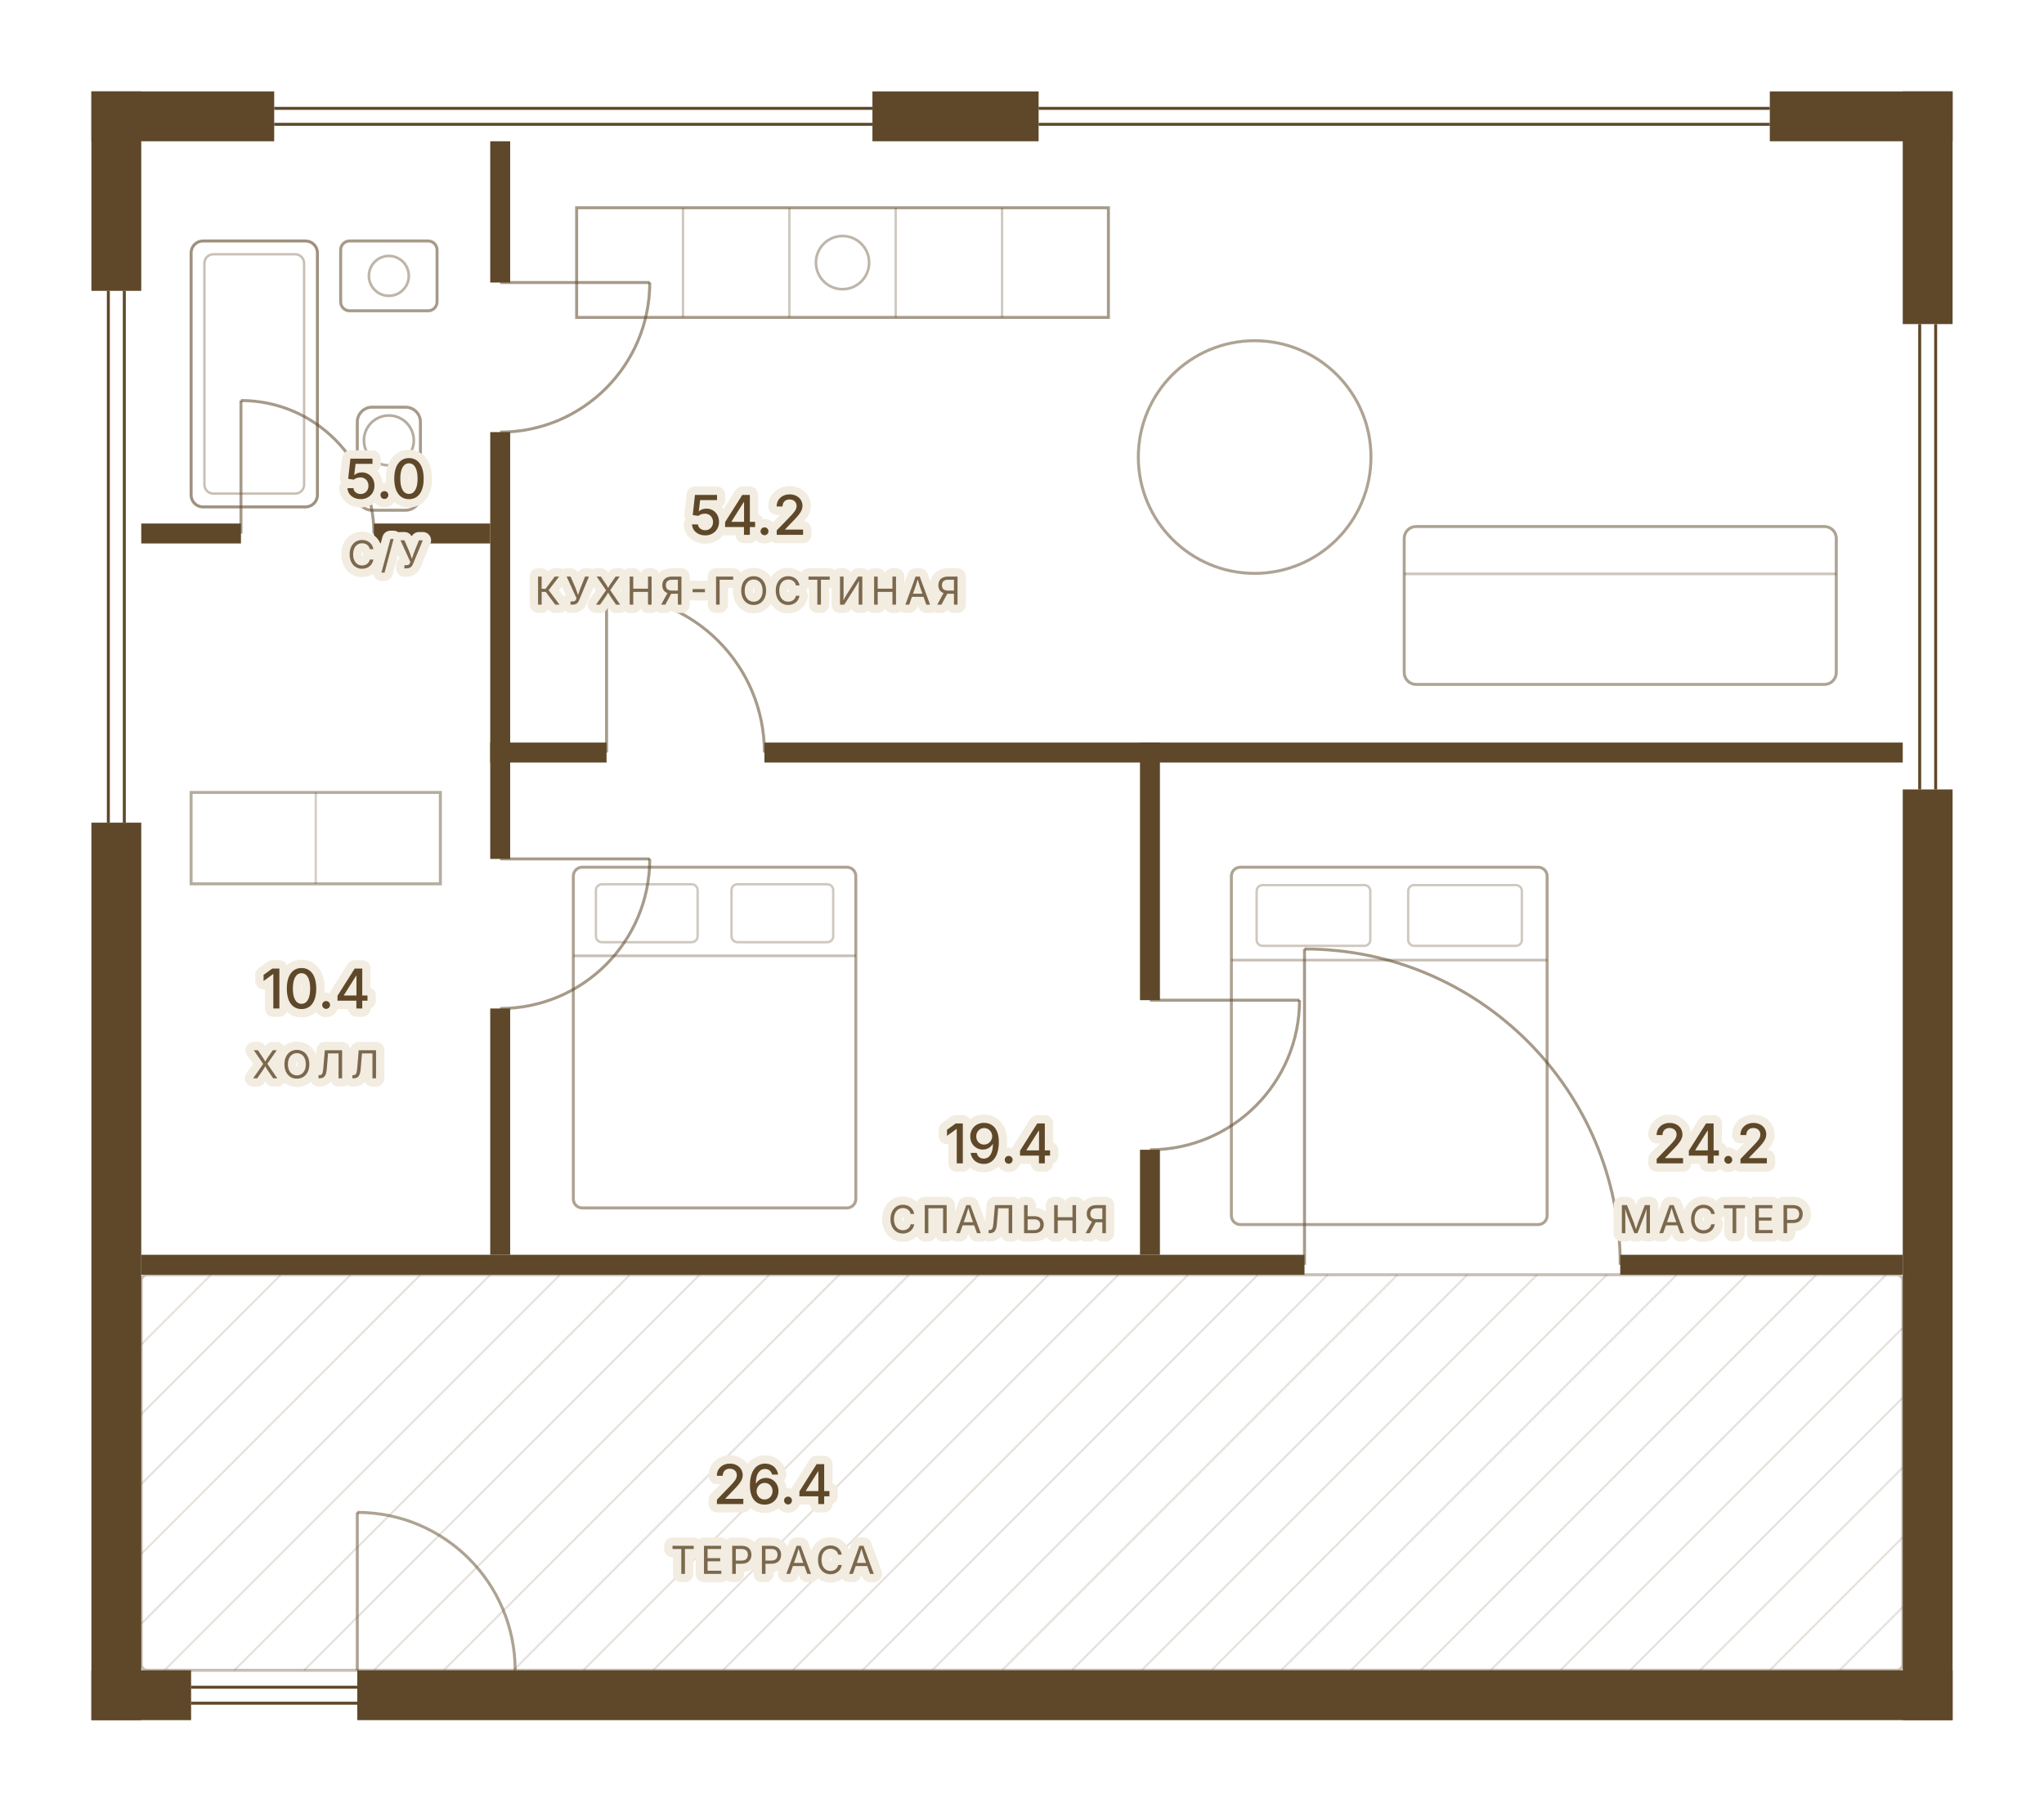
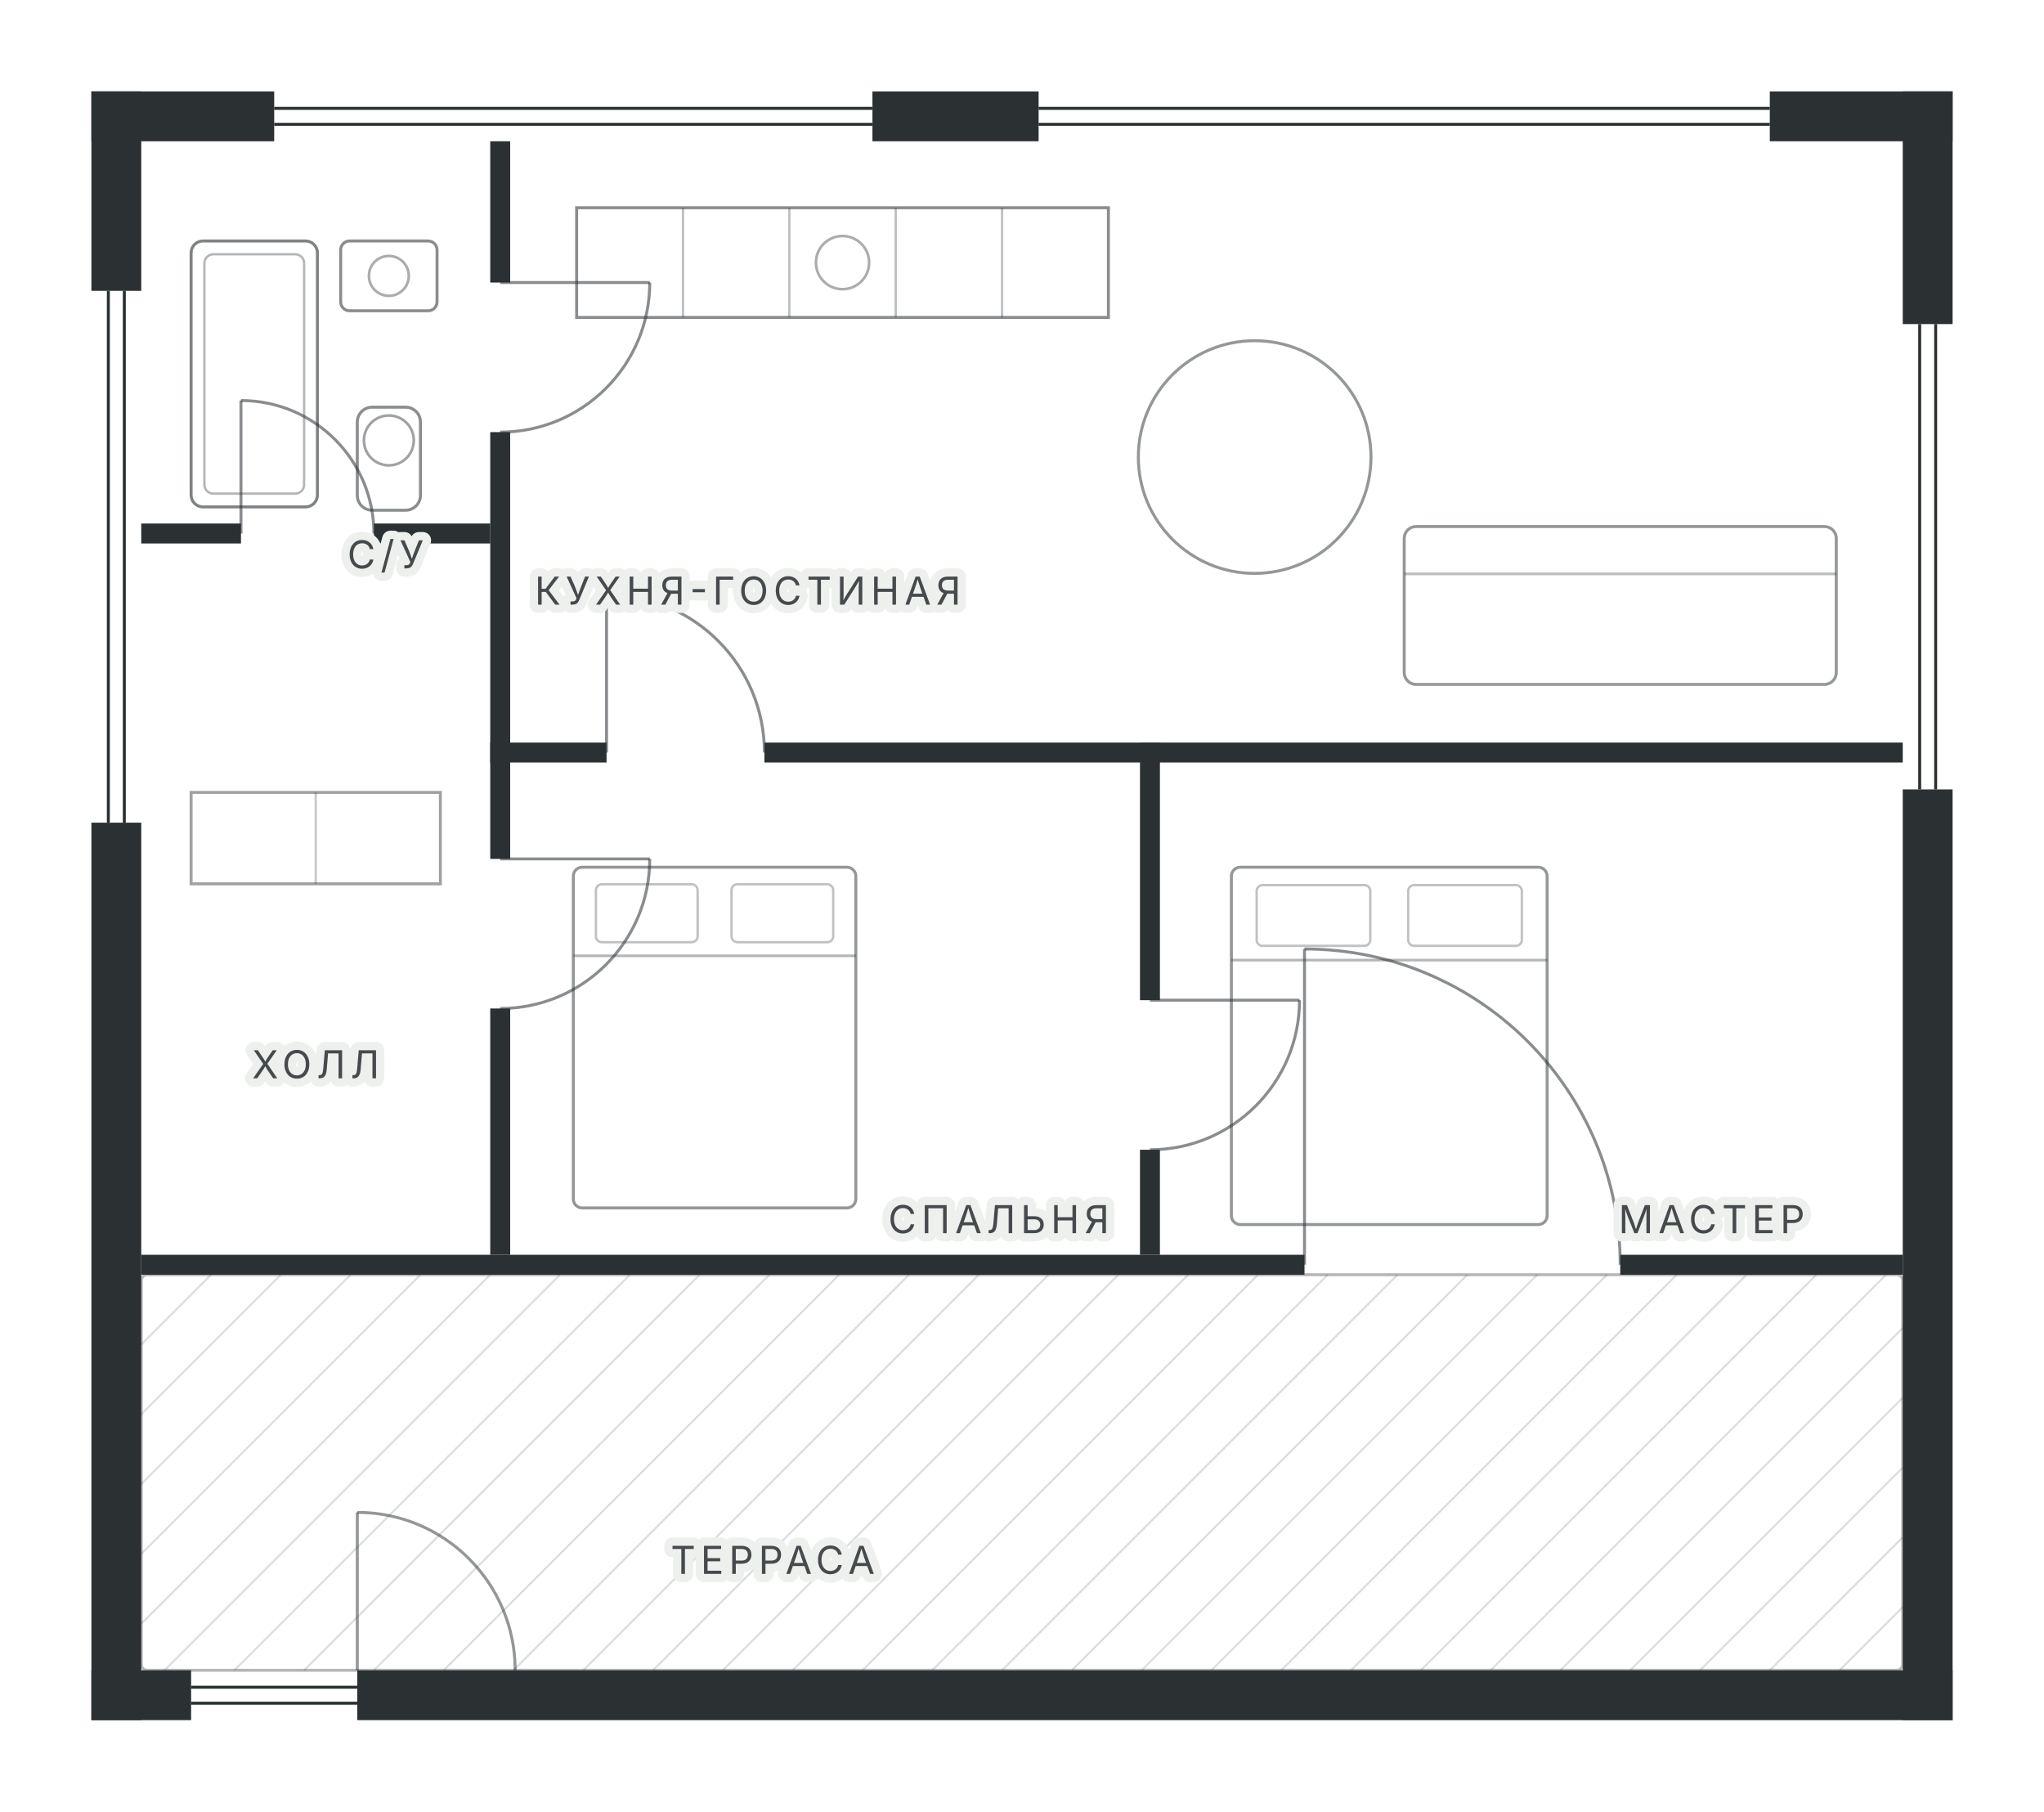
<svg xmlns="http://www.w3.org/2000/svg" viewBox="0 0 688.8 610.4" width="688.8" height="610.4" role="img" aria-label="Планировка">
  <g transform="translate(30.8,30.8)">
-     <rect x="0.0" y="0.0" width="61.6" height="16.8" fill="#5E4829" />
-     <rect x="263.2" y="0.0" width="56.0" height="16.8" fill="#5E4829" />
-     <rect x="565.6" y="0.0" width="61.6" height="16.8" fill="#5E4829" />
-     <rect x="0.0" y="532.0" width="33.6" height="16.8" fill="#5E4829" />
-     <rect x="89.6" y="532.0" width="537.6" height="16.8" fill="#5E4829" />
-     <rect x="0.0" y="0.0" width="16.8" height="67.2" fill="#5E4829" />
-     <rect x="0.0" y="246.4" width="16.8" height="302.4" fill="#5E4829" />
-     <rect x="610.4" y="0.0" width="16.8" height="78.4" fill="#5E4829" />
-     <rect x="610.4" y="235.2" width="16.8" height="313.6" fill="#5E4829" />
-     <line x1="61.6" y1="5.71" x2="263.2" y2="5.71" stroke="#5E4829" stroke-width="1" stroke-opacity="1.0" />
-     <line x1="61.6" y1="11.09" x2="263.2" y2="11.09" stroke="#5E4829" stroke-width="1" stroke-opacity="1.0" />
-     <line x1="319.2" y1="5.71" x2="565.6" y2="5.71" stroke="#5E4829" stroke-width="1" stroke-opacity="1.0" />
-     <line x1="319.2" y1="11.09" x2="565.6" y2="11.09" stroke="#5E4829" stroke-width="1" stroke-opacity="1.0" />
-     <line x1="616.11" y1="78.4" x2="616.11" y2="235.2" stroke="#5E4829" stroke-width="1" stroke-opacity="1.0" />
-     <line x1="621.49" y1="78.4" x2="621.49" y2="235.2" stroke="#5E4829" stroke-width="1" stroke-opacity="1.0" />
-     <line x1="5.71" y1="67.2" x2="5.71" y2="246.4" stroke="#5E4829" stroke-width="1" stroke-opacity="1.0" />
-     <line x1="11.09" y1="67.2" x2="11.09" y2="246.4" stroke="#5E4829" stroke-width="1" stroke-opacity="1.0" />
-     <line x1="33.6" y1="537.71" x2="89.6" y2="537.71" stroke="#5E4829" stroke-width="1" stroke-opacity="1.0" />
-     <line x1="33.6" y1="543.09" x2="89.6" y2="543.09" stroke="#5E4829" stroke-width="1" stroke-opacity="1.0" />
-     <rect x="134.4" y="16.8" width="6.72" height="47.6" fill="#5E4829" />
-     <rect x="134.4" y="114.8" width="6.72" height="143.81" fill="#5E4829" />
-     <rect x="134.4" y="309.01" width="6.72" height="82.99" fill="#5E4829" />
-     <path d="M188.16,64.4 A50.4,50.4 0 0 1 137.76,114.8" fill="none" stroke="#5E4829" stroke-width="1" stroke-opacity="0.55" />
-     <line x1="137.76" y1="64.4" x2="188.16" y2="64.4" stroke="#5E4829" stroke-width="1" stroke-opacity="0.55" />
-     <path d="M188.16,258.61 A50.4,50.4 0 0 1 137.76,309.01" fill="none" stroke="#5E4829" stroke-width="1" stroke-opacity="0.55" />
-     <line x1="137.76" y1="258.61" x2="188.16" y2="258.61" stroke="#5E4829" stroke-width="1" stroke-opacity="0.55" />
-     <rect x="134.4" y="219.41" width="39.2" height="6.72" fill="#5E4829" />
-     <rect x="226.8" y="219.41" width="383.6" height="6.72" fill="#5E4829" />
-     <path d="M173.6,169.57 A53.2,53.2 0 0 1 226.8,222.77" fill="none" stroke="#5E4829" stroke-width="1" stroke-opacity="0.55" />
-     <line x1="173.6" y1="222.77" x2="173.6" y2="169.57" stroke="#5E4829" stroke-width="1" stroke-opacity="0.55" />
-     <rect x="16.8" y="145.6" width="33.6" height="6.72" fill="#5E4829" />
-     <rect x="95.2" y="145.6" width="39.2" height="6.72" fill="#5E4829" />
-     <path d="M50.4,104.16 A44.8,44.8 0 0 1 95.2,148.96" fill="none" stroke="#5E4829" stroke-width="1" stroke-opacity="0.55" />
-     <line x1="50.4" y1="148.96" x2="50.4" y2="104.16" stroke="#5E4829" stroke-width="1" stroke-opacity="0.55" />
-     <rect x="16.8" y="392.0" width="392.0" height="6.72" fill="#5E4829" />
-     <rect x="515.2" y="392.0" width="95.2" height="6.72" fill="#5E4829" />
-     <path d="M408.8,288.96 A106.4,106.4 0 0 1 515.2,395.36" fill="none" stroke="#5E4829" stroke-width="1" stroke-opacity="0.55" />
-     <line x1="408.8" y1="395.36" x2="408.8" y2="288.96" stroke="#5E4829" stroke-width="1" stroke-opacity="0.55" />
-     <rect x="353.36" y="219.41" width="6.72" height="86.8" fill="#5E4829" />
-     <rect x="353.36" y="356.61" width="6.72" height="35.39" fill="#5E4829" />
-     <path d="M407.12,306.21 A50.4,50.4 0 0 1 356.72,356.61" fill="none" stroke="#5E4829" stroke-width="1" stroke-opacity="0.55" />
-     <line x1="356.72" y1="306.21" x2="407.12" y2="306.21" stroke="#5E4829" stroke-width="1" stroke-opacity="0.55" />
-     <path d="M89.6,478.8 A53.2,53.2 0 0 1 142.8,532.0" fill="none" stroke="#5E4829" stroke-width="1" stroke-opacity="0.5" />
-     <line x1="89.6" y1="532.0" x2="89.6" y2="478.8" stroke="#5E4829" stroke-width="1" stroke-opacity="0.5" />
-     <rect x="163.52" y="39.2" width="179.2" height="36.96" rx="0" fill="none" stroke="#5E4829" stroke-width="1" stroke-opacity="0.55" />
-     <line x1="199.36" y1="39.2" x2="199.36" y2="76.16" stroke="#5E4829" stroke-width="0.8" stroke-opacity="0.3" />
-     <line x1="235.2" y1="39.2" x2="235.2" y2="76.16" stroke="#5E4829" stroke-width="0.8" stroke-opacity="0.3" />
-     <line x1="271.04" y1="39.2" x2="271.04" y2="76.16" stroke="#5E4829" stroke-width="0.8" stroke-opacity="0.3" />
-     <line x1="306.88" y1="39.2" x2="306.88" y2="76.16" stroke="#5E4829" stroke-width="0.8" stroke-opacity="0.3" />
-     <circle cx="253.12" cy="57.68" r="8.96" fill="none" stroke="#5E4829" stroke-width="0.9" stroke-opacity="0.4" />
-     <circle cx="392.0" cy="123.2" r="39.2" fill="none" stroke="#5E4829" stroke-width="1" stroke-opacity="0.5" />
-     <rect x="442.4" y="146.61" width="145.6" height="53.2" rx="4" fill="none" stroke="#5E4829" stroke-width="1" stroke-opacity="0.5" />
-     <line x1="442.4" y1="162.57" x2="588.0" y2="162.57" stroke="#5E4829" stroke-width="0.9" stroke-opacity="0.32" />
-     <rect x="162.4" y="261.41" width="95.2" height="114.8" rx="3" fill="none" stroke="#5E4829" stroke-width="1" stroke-opacity="0.5" />
-     <line x1="162.4" y1="291.26" x2="257.6" y2="291.26" stroke="#5E4829" stroke-width="0.9" stroke-opacity="0.35" />
-     <rect x="170.02" y="267.15" width="34.27" height="19.52" rx="2" fill="none" stroke="#5E4829" stroke-width="0.8" stroke-opacity="0.3" />
-     <rect x="215.71" y="267.15" width="34.27" height="19.52" rx="2" fill="none" stroke="#5E4829" stroke-width="0.8" stroke-opacity="0.3" />
-     <rect x="384.16" y="261.41" width="106.4" height="120.4" rx="3" fill="none" stroke="#5E4829" stroke-width="1" stroke-opacity="0.5" />
-     <line x1="384.16" y1="292.71" x2="490.56" y2="292.71" stroke="#5E4829" stroke-width="0.9" stroke-opacity="0.35" />
-     <rect x="392.67" y="267.43" width="38.3" height="20.47" rx="2" fill="none" stroke="#5E4829" stroke-width="0.8" stroke-opacity="0.3" />
-     <rect x="443.74" y="267.43" width="38.3" height="20.47" rx="2" fill="none" stroke="#5E4829" stroke-width="0.8" stroke-opacity="0.3" />
-     <rect x="33.6" y="50.4" width="42.56" height="89.6" rx="4" fill="none" stroke="#5E4829" stroke-width="1" stroke-opacity="0.6" />
-     <rect x="38.08" y="54.88" width="33.6" height="80.64" rx="3" fill="none" stroke="#5E4829" stroke-width="0.8" stroke-opacity="0.35" />
-     <rect x="89.6" y="106.4" width="21.28" height="34.72" rx="5" fill="none" stroke="#5E4829" stroke-width="1" stroke-opacity="0.55" />
-     <circle cx="100.24" cy="117.6" r="8.4" fill="none" stroke="#5E4829" stroke-width="0.9" stroke-opacity="0.45" />
-     <rect x="84.0" y="50.4" width="32.48" height="23.52" rx="3" fill="none" stroke="#5E4829" stroke-width="1" stroke-opacity="0.55" />
-     <circle cx="100.24" cy="62.16" r="6.72" fill="none" stroke="#5E4829" stroke-width="0.9" stroke-opacity="0.4" />
-     <rect x="33.6" y="236.21" width="84.0" height="30.8" rx="0" fill="none" stroke="#5E4829" stroke-width="1" stroke-opacity="0.45" />
-     <line x1="75.6" y1="236.21" x2="75.6" y2="267.01" stroke="#5E4829" stroke-width="0.8" stroke-opacity="0.26" />
-     <rect x="16.8" y="398.72" width="593.6" height="133.28" rx="2" fill="none" stroke="#5E4829" stroke-width="1" stroke-opacity="0.35" />
-     <line x1="16.8" y1="398.72" x2="16.8" y2="398.72" stroke="#5E4829" stroke-width="0.7" stroke-opacity="0.16" />
-     <line x1="40.32" y1="398.72" x2="16.8" y2="422.24" stroke="#5E4829" stroke-width="0.7" stroke-opacity="0.16" />
-     <line x1="63.84" y1="398.72" x2="16.8" y2="445.76" stroke="#5E4829" stroke-width="0.7" stroke-opacity="0.16" />
-     <line x1="87.36" y1="398.72" x2="16.8" y2="469.28" stroke="#5E4829" stroke-width="0.7" stroke-opacity="0.16" />
-     <line x1="110.88" y1="398.72" x2="16.8" y2="492.8" stroke="#5E4829" stroke-width="0.7" stroke-opacity="0.16" />
-     <line x1="134.4" y1="398.72" x2="16.8" y2="516.32" stroke="#5E4829" stroke-width="0.7" stroke-opacity="0.16" />
-     <line x1="157.92" y1="398.72" x2="24.64" y2="532.0" stroke="#5E4829" stroke-width="0.7" stroke-opacity="0.16" />
-     <line x1="181.44" y1="398.72" x2="48.16" y2="532.0" stroke="#5E4829" stroke-width="0.7" stroke-opacity="0.16" />
-     <line x1="204.96" y1="398.72" x2="71.68" y2="532.0" stroke="#5E4829" stroke-width="0.7" stroke-opacity="0.16" />
-     <line x1="228.48" y1="398.72" x2="95.2" y2="532.0" stroke="#5E4829" stroke-width="0.7" stroke-opacity="0.16" />
-     <line x1="252.0" y1="398.72" x2="118.72" y2="532.0" stroke="#5E4829" stroke-width="0.7" stroke-opacity="0.16" />
-     <line x1="275.52" y1="398.72" x2="142.24" y2="532.0" stroke="#5E4829" stroke-width="0.7" stroke-opacity="0.16" />
-     <line x1="299.04" y1="398.72" x2="165.76" y2="532.0" stroke="#5E4829" stroke-width="0.7" stroke-opacity="0.16" />
-     <line x1="322.56" y1="398.72" x2="189.28" y2="532.0" stroke="#5E4829" stroke-width="0.7" stroke-opacity="0.16" />
-     <line x1="346.08" y1="398.72" x2="212.8" y2="532.0" stroke="#5E4829" stroke-width="0.7" stroke-opacity="0.16" />
-     <line x1="369.6" y1="398.72" x2="236.32" y2="532.0" stroke="#5E4829" stroke-width="0.7" stroke-opacity="0.16" />
-     <line x1="393.12" y1="398.72" x2="259.84" y2="532.0" stroke="#5E4829" stroke-width="0.7" stroke-opacity="0.16" />
-     <line x1="416.64" y1="398.72" x2="283.36" y2="532.0" stroke="#5E4829" stroke-width="0.7" stroke-opacity="0.16" />
-     <line x1="440.16" y1="398.72" x2="306.88" y2="532.0" stroke="#5E4829" stroke-width="0.7" stroke-opacity="0.16" />
-     <line x1="463.68" y1="398.72" x2="330.4" y2="532.0" stroke="#5E4829" stroke-width="0.7" stroke-opacity="0.16" />
-     <line x1="487.2" y1="398.72" x2="353.92" y2="532.0" stroke="#5E4829" stroke-width="0.7" stroke-opacity="0.16" />
-     <line x1="510.72" y1="398.72" x2="377.44" y2="532.0" stroke="#5E4829" stroke-width="0.7" stroke-opacity="0.16" />
-     <line x1="534.24" y1="398.72" x2="400.96" y2="532.0" stroke="#5E4829" stroke-width="0.7" stroke-opacity="0.16" />
-     <line x1="557.76" y1="398.72" x2="424.48" y2="532.0" stroke="#5E4829" stroke-width="0.7" stroke-opacity="0.16" />
-     <line x1="581.28" y1="398.72" x2="448.0" y2="532.0" stroke="#5E4829" stroke-width="0.7" stroke-opacity="0.16" />
-     <line x1="604.8" y1="398.72" x2="471.52" y2="532.0" stroke="#5E4829" stroke-width="0.7" stroke-opacity="0.16" />
-     <line x1="610.4" y1="416.64" x2="495.04" y2="532.0" stroke="#5E4829" stroke-width="0.7" stroke-opacity="0.16" />
-     <line x1="610.4" y1="440.16" x2="518.56" y2="532.0" stroke="#5E4829" stroke-width="0.7" stroke-opacity="0.16" />
-     <line x1="610.4" y1="463.68" x2="542.08" y2="532.0" stroke="#5E4829" stroke-width="0.7" stroke-opacity="0.16" />
-     <line x1="610.4" y1="487.2" x2="565.6" y2="532.0" stroke="#5E4829" stroke-width="0.7" stroke-opacity="0.16" />
-     <line x1="610.4" y1="510.72" x2="589.12" y2="532.0" stroke="#5E4829" stroke-width="0.7" stroke-opacity="0.16" />
-     <text x="221.2" y="149.41" text-anchor="middle" stroke="#F2ECE1" stroke-width="5.6" paint-order="stroke" stroke-linejoin="round" font-family="Manrope,Inter,sans-serif" font-size="18.5" font-weight="500" fill="#5E4829" fill-opacity="1">54.2</text>
-     <text x="221.2" y="172.93" text-anchor="middle" stroke="#F2ECE1" stroke-width="5.6" paint-order="stroke" stroke-linejoin="round" font-family="Manrope,Inter,sans-serif" font-size="13" letter-spacing="1.7" fill="#5E4829" fill-opacity=".8">КУХНЯ-ГОСТИНАЯ</text>
-     <text x="305.76" y="361.2" text-anchor="middle" stroke="#F2ECE1" stroke-width="5.6" paint-order="stroke" stroke-linejoin="round" font-family="Manrope,Inter,sans-serif" font-size="18.5" font-weight="500" fill="#5E4829" fill-opacity="1">19.4</text>
-     <text x="305.76" y="384.72" text-anchor="middle" stroke="#F2ECE1" stroke-width="5.6" paint-order="stroke" stroke-linejoin="round" font-family="Manrope,Inter,sans-serif" font-size="13" letter-spacing="1.7" fill="#5E4829" fill-opacity=".8">СПАЛЬНЯ</text>
-     <text x="546.0" y="361.2" text-anchor="middle" stroke="#F2ECE1" stroke-width="5.6" paint-order="stroke" stroke-linejoin="round" font-family="Manrope,Inter,sans-serif" font-size="18.5" font-weight="500" fill="#5E4829" fill-opacity="1">24.2</text>
-     <text x="546.0" y="384.72" text-anchor="middle" stroke="#F2ECE1" stroke-width="5.6" paint-order="stroke" stroke-linejoin="round" font-family="Manrope,Inter,sans-serif" font-size="13" letter-spacing="1.7" fill="#5E4829" fill-opacity=".8">МАСТЕР</text>
-     <text x="99.12" y="137.2" text-anchor="middle" stroke="#F2ECE1" stroke-width="5.6" paint-order="stroke" stroke-linejoin="round" font-family="Manrope,Inter,sans-serif" font-size="18.5" font-weight="500" fill="#5E4829" fill-opacity="1">5.0</text>
-     <text x="99.12" y="160.72" text-anchor="middle" stroke="#F2ECE1" stroke-width="5.6" paint-order="stroke" stroke-linejoin="round" font-family="Manrope,Inter,sans-serif" font-size="13" letter-spacing="1.7" fill="#5E4829" fill-opacity=".8">С/У</text>
-     <text x="75.6" y="309.01" text-anchor="middle" stroke="#F2ECE1" stroke-width="5.6" paint-order="stroke" stroke-linejoin="round" font-family="Manrope,Inter,sans-serif" font-size="18.5" font-weight="500" fill="#5E4829" fill-opacity="1">10.4</text>
-     <text x="75.6" y="332.53" text-anchor="middle" stroke="#F2ECE1" stroke-width="5.6" paint-order="stroke" stroke-linejoin="round" font-family="Manrope,Inter,sans-serif" font-size="13" letter-spacing="1.7" fill="#5E4829" fill-opacity=".8">ХОЛЛ</text>
-     <text x="229.6" y="476.0" text-anchor="middle" stroke="#F2ECE1" stroke-width="5.6" paint-order="stroke" stroke-linejoin="round" font-family="Manrope,Inter,sans-serif" font-size="18.5" font-weight="500" fill="#5E4829" fill-opacity="1">26.4</text>
-     <text x="229.6" y="499.52" text-anchor="middle" stroke="#F2ECE1" stroke-width="5.6" paint-order="stroke" stroke-linejoin="round" font-family="Manrope,Inter,sans-serif" font-size="13" letter-spacing="1.7" fill="#5E4829" fill-opacity=".8">ТЕРРАСА</text>
+     <rect x="0.0" y="0.0" width="61.6" height="16.8" fill="#2B3033" />
+     <rect x="263.2" y="0.0" width="56.0" height="16.8" fill="#2B3033" />
+     <rect x="565.6" y="0.0" width="61.6" height="16.8" fill="#2B3033" />
+     <rect x="0.0" y="532.0" width="33.6" height="16.8" fill="#2B3033" />
+     <rect x="89.6" y="532.0" width="537.6" height="16.8" fill="#2B3033" />
+     <rect x="0.0" y="0.0" width="16.8" height="67.2" fill="#2B3033" />
+     <rect x="0.0" y="246.4" width="16.8" height="302.4" fill="#2B3033" />
+     <rect x="610.4" y="0.0" width="16.8" height="78.4" fill="#2B3033" />
+     <rect x="610.4" y="235.2" width="16.8" height="313.6" fill="#2B3033" />
+     <line x1="61.6" y1="5.71" x2="263.2" y2="5.71" stroke="#2B3033" stroke-width="1" stroke-opacity="1.0" />
+     <line x1="61.6" y1="11.09" x2="263.2" y2="11.09" stroke="#2B3033" stroke-width="1" stroke-opacity="1.0" />
+     <line x1="319.2" y1="5.71" x2="565.6" y2="5.71" stroke="#2B3033" stroke-width="1" stroke-opacity="1.0" />
+     <line x1="319.2" y1="11.09" x2="565.6" y2="11.09" stroke="#2B3033" stroke-width="1" stroke-opacity="1.0" />
+     <line x1="616.11" y1="78.4" x2="616.11" y2="235.2" stroke="#2B3033" stroke-width="1" stroke-opacity="1.0" />
+     <line x1="621.49" y1="78.4" x2="621.49" y2="235.2" stroke="#2B3033" stroke-width="1" stroke-opacity="1.0" />
+     <line x1="5.71" y1="67.2" x2="5.71" y2="246.4" stroke="#2B3033" stroke-width="1" stroke-opacity="1.0" />
+     <line x1="11.09" y1="67.2" x2="11.09" y2="246.4" stroke="#2B3033" stroke-width="1" stroke-opacity="1.0" />
+     <line x1="33.6" y1="537.71" x2="89.6" y2="537.71" stroke="#2B3033" stroke-width="1" stroke-opacity="1.0" />
+     <line x1="33.6" y1="543.09" x2="89.6" y2="543.09" stroke="#2B3033" stroke-width="1" stroke-opacity="1.0" />
+     <rect x="134.4" y="16.8" width="6.72" height="47.6" fill="#2B3033" />
+     <rect x="134.4" y="114.8" width="6.72" height="143.81" fill="#2B3033" />
+     <rect x="134.4" y="309.01" width="6.72" height="82.99" fill="#2B3033" />
+     <path d="M188.16,64.4 A50.4,50.4 0 0 1 137.76,114.8" fill="none" stroke="#2B3033" stroke-width="1" stroke-opacity="0.55" />
+     <line x1="137.76" y1="64.4" x2="188.16" y2="64.4" stroke="#2B3033" stroke-width="1" stroke-opacity="0.55" />
+     <path d="M188.16,258.61 A50.4,50.4 0 0 1 137.76,309.01" fill="none" stroke="#2B3033" stroke-width="1" stroke-opacity="0.55" />
+     <line x1="137.76" y1="258.61" x2="188.16" y2="258.61" stroke="#2B3033" stroke-width="1" stroke-opacity="0.55" />
+     <rect x="134.4" y="219.41" width="39.2" height="6.72" fill="#2B3033" />
+     <rect x="226.8" y="219.41" width="383.6" height="6.72" fill="#2B3033" />
+     <path d="M173.6,169.57 A53.2,53.2 0 0 1 226.8,222.77" fill="none" stroke="#2B3033" stroke-width="1" stroke-opacity="0.55" />
+     <line x1="173.6" y1="222.77" x2="173.6" y2="169.57" stroke="#2B3033" stroke-width="1" stroke-opacity="0.55" />
+     <rect x="16.8" y="145.6" width="33.6" height="6.72" fill="#2B3033" />
+     <rect x="95.2" y="145.6" width="39.2" height="6.72" fill="#2B3033" />
+     <path d="M50.4,104.16 A44.8,44.8 0 0 1 95.2,148.96" fill="none" stroke="#2B3033" stroke-width="1" stroke-opacity="0.55" />
+     <line x1="50.4" y1="148.96" x2="50.4" y2="104.16" stroke="#2B3033" stroke-width="1" stroke-opacity="0.55" />
+     <rect x="16.8" y="392.0" width="392.0" height="6.72" fill="#2B3033" />
+     <rect x="515.2" y="392.0" width="95.2" height="6.72" fill="#2B3033" />
+     <path d="M408.8,288.96 A106.4,106.4 0 0 1 515.2,395.36" fill="none" stroke="#2B3033" stroke-width="1" stroke-opacity="0.55" />
+     <line x1="408.8" y1="395.36" x2="408.8" y2="288.96" stroke="#2B3033" stroke-width="1" stroke-opacity="0.55" />
+     <rect x="353.36" y="219.41" width="6.72" height="86.8" fill="#2B3033" />
+     <rect x="353.36" y="356.61" width="6.72" height="35.39" fill="#2B3033" />
+     <path d="M407.12,306.21 A50.4,50.4 0 0 1 356.72,356.61" fill="none" stroke="#2B3033" stroke-width="1" stroke-opacity="0.55" />
+     <line x1="356.72" y1="306.21" x2="407.12" y2="306.21" stroke="#2B3033" stroke-width="1" stroke-opacity="0.55" />
+     <path d="M89.6,478.8 A53.2,53.2 0 0 1 142.8,532.0" fill="none" stroke="#2B3033" stroke-width="1" stroke-opacity="0.5" />
+     <line x1="89.6" y1="532.0" x2="89.6" y2="478.8" stroke="#2B3033" stroke-width="1" stroke-opacity="0.5" />
+     <rect x="163.52" y="39.2" width="179.2" height="36.96" rx="0" fill="none" stroke="#2B3033" stroke-width="1" stroke-opacity="0.55" />
+     <line x1="199.36" y1="39.2" x2="199.36" y2="76.16" stroke="#2B3033" stroke-width="0.8" stroke-opacity="0.3" />
+     <line x1="235.2" y1="39.2" x2="235.2" y2="76.16" stroke="#2B3033" stroke-width="0.8" stroke-opacity="0.3" />
+     <line x1="271.04" y1="39.2" x2="271.04" y2="76.16" stroke="#2B3033" stroke-width="0.8" stroke-opacity="0.3" />
+     <line x1="306.88" y1="39.2" x2="306.88" y2="76.16" stroke="#2B3033" stroke-width="0.8" stroke-opacity="0.3" />
+     <circle cx="253.12" cy="57.68" r="8.96" fill="none" stroke="#2B3033" stroke-width="0.9" stroke-opacity="0.4" />
+     <circle cx="392.0" cy="123.2" r="39.2" fill="none" stroke="#2B3033" stroke-width="1" stroke-opacity="0.5" />
+     <rect x="442.4" y="146.61" width="145.6" height="53.2" rx="4" fill="none" stroke="#2B3033" stroke-width="1" stroke-opacity="0.5" />
+     <line x1="442.4" y1="162.57" x2="588.0" y2="162.57" stroke="#2B3033" stroke-width="0.9" stroke-opacity="0.32" />
+     <rect x="162.4" y="261.41" width="95.2" height="114.8" rx="3" fill="none" stroke="#2B3033" stroke-width="1" stroke-opacity="0.5" />
+     <line x1="162.4" y1="291.26" x2="257.6" y2="291.26" stroke="#2B3033" stroke-width="0.9" stroke-opacity="0.35" />
+     <rect x="170.02" y="267.15" width="34.27" height="19.52" rx="2" fill="none" stroke="#2B3033" stroke-width="0.8" stroke-opacity="0.3" />
+     <rect x="215.71" y="267.15" width="34.27" height="19.52" rx="2" fill="none" stroke="#2B3033" stroke-width="0.8" stroke-opacity="0.3" />
+     <rect x="384.16" y="261.41" width="106.4" height="120.4" rx="3" fill="none" stroke="#2B3033" stroke-width="1" stroke-opacity="0.5" />
+     <line x1="384.16" y1="292.71" x2="490.56" y2="292.71" stroke="#2B3033" stroke-width="0.9" stroke-opacity="0.35" />
+     <rect x="392.67" y="267.43" width="38.3" height="20.47" rx="2" fill="none" stroke="#2B3033" stroke-width="0.8" stroke-opacity="0.3" />
+     <rect x="443.74" y="267.43" width="38.3" height="20.47" rx="2" fill="none" stroke="#2B3033" stroke-width="0.8" stroke-opacity="0.3" />
+     <rect x="33.6" y="50.4" width="42.56" height="89.6" rx="4" fill="none" stroke="#2B3033" stroke-width="1" stroke-opacity="0.6" />
+     <rect x="38.08" y="54.88" width="33.6" height="80.64" rx="3" fill="none" stroke="#2B3033" stroke-width="0.8" stroke-opacity="0.35" />
+     <rect x="89.6" y="106.4" width="21.28" height="34.72" rx="5" fill="none" stroke="#2B3033" stroke-width="1" stroke-opacity="0.55" />
+     <circle cx="100.24" cy="117.6" r="8.4" fill="none" stroke="#2B3033" stroke-width="0.9" stroke-opacity="0.45" />
+     <rect x="84.0" y="50.4" width="32.48" height="23.52" rx="3" fill="none" stroke="#2B3033" stroke-width="1" stroke-opacity="0.55" />
+     <circle cx="100.24" cy="62.16" r="6.72" fill="none" stroke="#2B3033" stroke-width="0.9" stroke-opacity="0.4" />
+     <rect x="33.6" y="236.21" width="84.0" height="30.8" rx="0" fill="none" stroke="#2B3033" stroke-width="1" stroke-opacity="0.45" />
+     <line x1="75.6" y1="236.21" x2="75.6" y2="267.01" stroke="#2B3033" stroke-width="0.8" stroke-opacity="0.26" />
+     <rect x="16.8" y="398.72" width="593.6" height="133.28" rx="2" fill="none" stroke="#2B3033" stroke-width="1" stroke-opacity="0.35" />
+     <line x1="16.8" y1="398.72" x2="16.8" y2="398.72" stroke="#2B3033" stroke-width="0.7" stroke-opacity="0.16" />
+     <line x1="40.32" y1="398.72" x2="16.8" y2="422.24" stroke="#2B3033" stroke-width="0.7" stroke-opacity="0.16" />
+     <line x1="63.84" y1="398.72" x2="16.8" y2="445.76" stroke="#2B3033" stroke-width="0.7" stroke-opacity="0.16" />
+     <line x1="87.36" y1="398.72" x2="16.8" y2="469.28" stroke="#2B3033" stroke-width="0.7" stroke-opacity="0.16" />
+     <line x1="110.88" y1="398.72" x2="16.8" y2="492.8" stroke="#2B3033" stroke-width="0.7" stroke-opacity="0.16" />
+     <line x1="134.4" y1="398.72" x2="16.8" y2="516.32" stroke="#2B3033" stroke-width="0.7" stroke-opacity="0.16" />
+     <line x1="157.92" y1="398.72" x2="24.64" y2="532.0" stroke="#2B3033" stroke-width="0.7" stroke-opacity="0.16" />
+     <line x1="181.44" y1="398.72" x2="48.16" y2="532.0" stroke="#2B3033" stroke-width="0.7" stroke-opacity="0.16" />
+     <line x1="204.96" y1="398.72" x2="71.68" y2="532.0" stroke="#2B3033" stroke-width="0.7" stroke-opacity="0.16" />
+     <line x1="228.48" y1="398.72" x2="95.2" y2="532.0" stroke="#2B3033" stroke-width="0.7" stroke-opacity="0.16" />
+     <line x1="252.0" y1="398.72" x2="118.72" y2="532.0" stroke="#2B3033" stroke-width="0.7" stroke-opacity="0.16" />
+     <line x1="275.52" y1="398.72" x2="142.24" y2="532.0" stroke="#2B3033" stroke-width="0.7" stroke-opacity="0.16" />
+     <line x1="299.04" y1="398.72" x2="165.76" y2="532.0" stroke="#2B3033" stroke-width="0.7" stroke-opacity="0.16" />
+     <line x1="322.56" y1="398.72" x2="189.28" y2="532.0" stroke="#2B3033" stroke-width="0.7" stroke-opacity="0.16" />
+     <line x1="346.08" y1="398.72" x2="212.8" y2="532.0" stroke="#2B3033" stroke-width="0.7" stroke-opacity="0.16" />
+     <line x1="369.6" y1="398.72" x2="236.32" y2="532.0" stroke="#2B3033" stroke-width="0.7" stroke-opacity="0.16" />
+     <line x1="393.12" y1="398.72" x2="259.84" y2="532.0" stroke="#2B3033" stroke-width="0.7" stroke-opacity="0.16" />
+     <line x1="416.64" y1="398.72" x2="283.36" y2="532.0" stroke="#2B3033" stroke-width="0.7" stroke-opacity="0.16" />
+     <line x1="440.16" y1="398.72" x2="306.88" y2="532.0" stroke="#2B3033" stroke-width="0.7" stroke-opacity="0.16" />
+     <line x1="463.68" y1="398.72" x2="330.4" y2="532.0" stroke="#2B3033" stroke-width="0.7" stroke-opacity="0.16" />
+     <line x1="487.2" y1="398.72" x2="353.92" y2="532.0" stroke="#2B3033" stroke-width="0.7" stroke-opacity="0.16" />
+     <line x1="510.72" y1="398.72" x2="377.44" y2="532.0" stroke="#2B3033" stroke-width="0.7" stroke-opacity="0.16" />
+     <line x1="534.24" y1="398.72" x2="400.96" y2="532.0" stroke="#2B3033" stroke-width="0.7" stroke-opacity="0.16" />
+     <line x1="557.76" y1="398.72" x2="424.48" y2="532.0" stroke="#2B3033" stroke-width="0.7" stroke-opacity="0.16" />
+     <line x1="581.28" y1="398.72" x2="448.0" y2="532.0" stroke="#2B3033" stroke-width="0.7" stroke-opacity="0.16" />
+     <line x1="604.8" y1="398.72" x2="471.52" y2="532.0" stroke="#2B3033" stroke-width="0.7" stroke-opacity="0.16" />
+     <line x1="610.4" y1="416.64" x2="495.04" y2="532.0" stroke="#2B3033" stroke-width="0.7" stroke-opacity="0.16" />
+     <line x1="610.4" y1="440.16" x2="518.56" y2="532.0" stroke="#2B3033" stroke-width="0.7" stroke-opacity="0.16" />
+     <line x1="610.4" y1="463.68" x2="542.08" y2="532.0" stroke="#2B3033" stroke-width="0.7" stroke-opacity="0.16" />
+     <line x1="610.4" y1="487.2" x2="565.6" y2="532.0" stroke="#2B3033" stroke-width="0.7" stroke-opacity="0.16" />
+     <line x1="610.4" y1="510.72" x2="589.12" y2="532.0" stroke="#2B3033" stroke-width="0.7" stroke-opacity="0.16" />
+     <text x="221.2" y="172.93" text-anchor="middle" stroke="#EEF0EE" stroke-width="5.6" paint-order="stroke" stroke-linejoin="round" font-family="Manrope,Inter,sans-serif" font-size="13" letter-spacing="1.7" fill="#2B3033" fill-opacity=".86">КУХНЯ-ГОСТИНАЯ</text>
+     <text x="305.76" y="384.72" text-anchor="middle" stroke="#EEF0EE" stroke-width="5.6" paint-order="stroke" stroke-linejoin="round" font-family="Manrope,Inter,sans-serif" font-size="13" letter-spacing="1.7" fill="#2B3033" fill-opacity=".86">СПАЛЬНЯ</text>
+     <text x="546.0" y="384.72" text-anchor="middle" stroke="#EEF0EE" stroke-width="5.6" paint-order="stroke" stroke-linejoin="round" font-family="Manrope,Inter,sans-serif" font-size="13" letter-spacing="1.7" fill="#2B3033" fill-opacity=".86">МАСТЕР</text>
+     <text x="99.12" y="160.72" text-anchor="middle" stroke="#EEF0EE" stroke-width="5.6" paint-order="stroke" stroke-linejoin="round" font-family="Manrope,Inter,sans-serif" font-size="13" letter-spacing="1.7" fill="#2B3033" fill-opacity=".86">С/У</text>
+     <text x="75.6" y="332.53" text-anchor="middle" stroke="#EEF0EE" stroke-width="5.6" paint-order="stroke" stroke-linejoin="round" font-family="Manrope,Inter,sans-serif" font-size="13" letter-spacing="1.7" fill="#2B3033" fill-opacity=".86">ХОЛЛ</text>
+     <text x="229.6" y="499.52" text-anchor="middle" stroke="#EEF0EE" stroke-width="5.6" paint-order="stroke" stroke-linejoin="round" font-family="Manrope,Inter,sans-serif" font-size="13" letter-spacing="1.7" fill="#2B3033" fill-opacity=".86">ТЕРРАСА</text>
  </g>
</svg>
